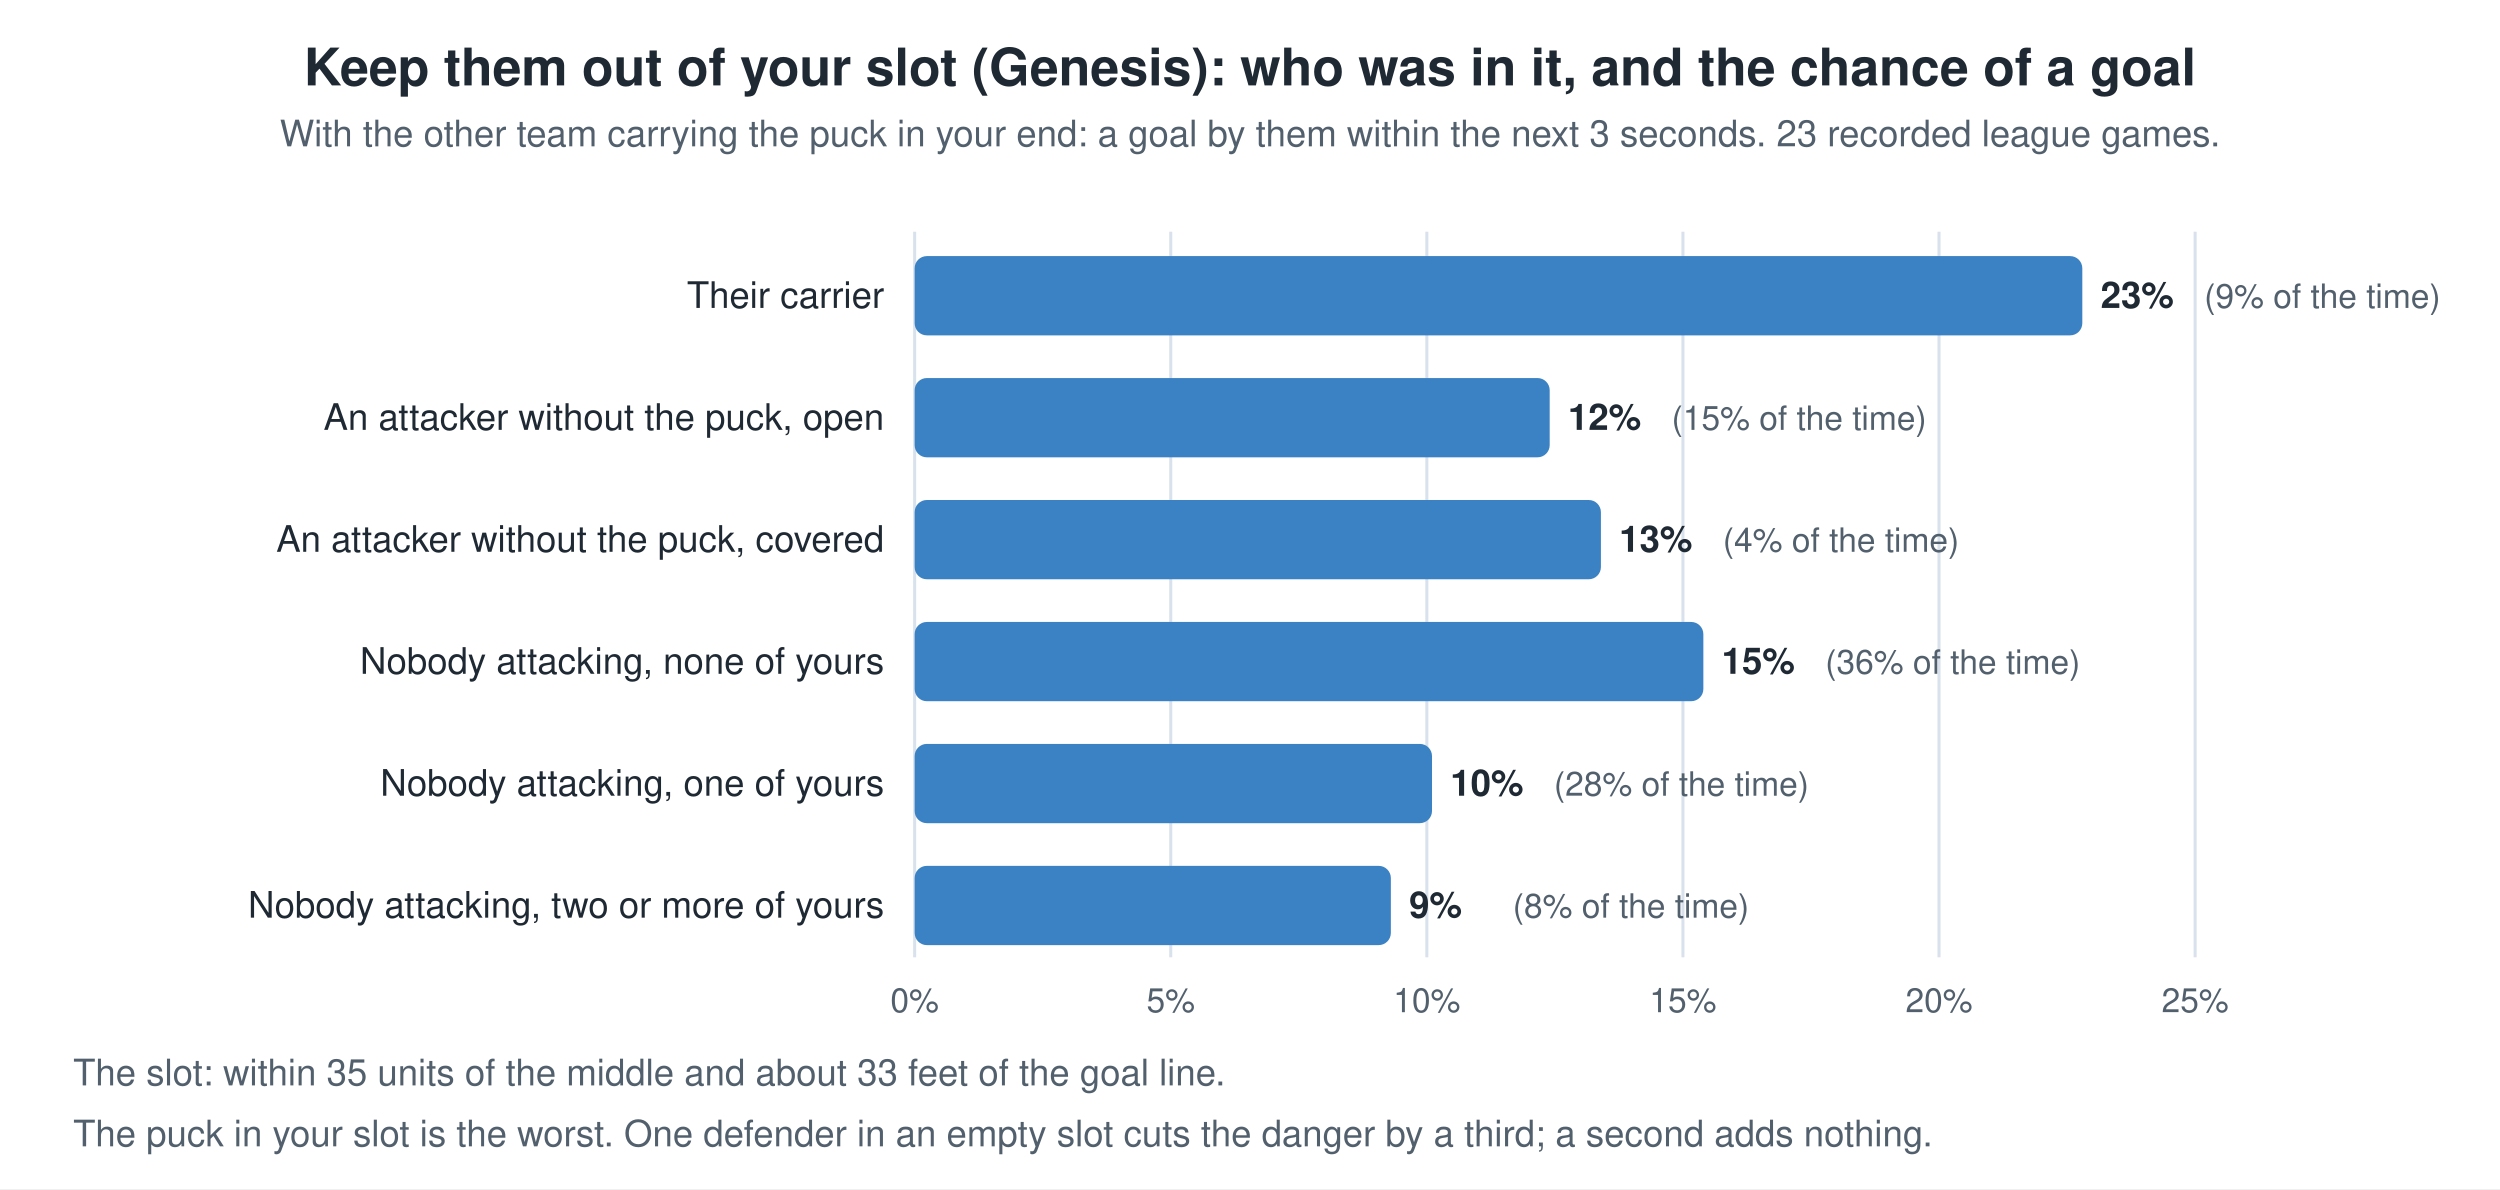
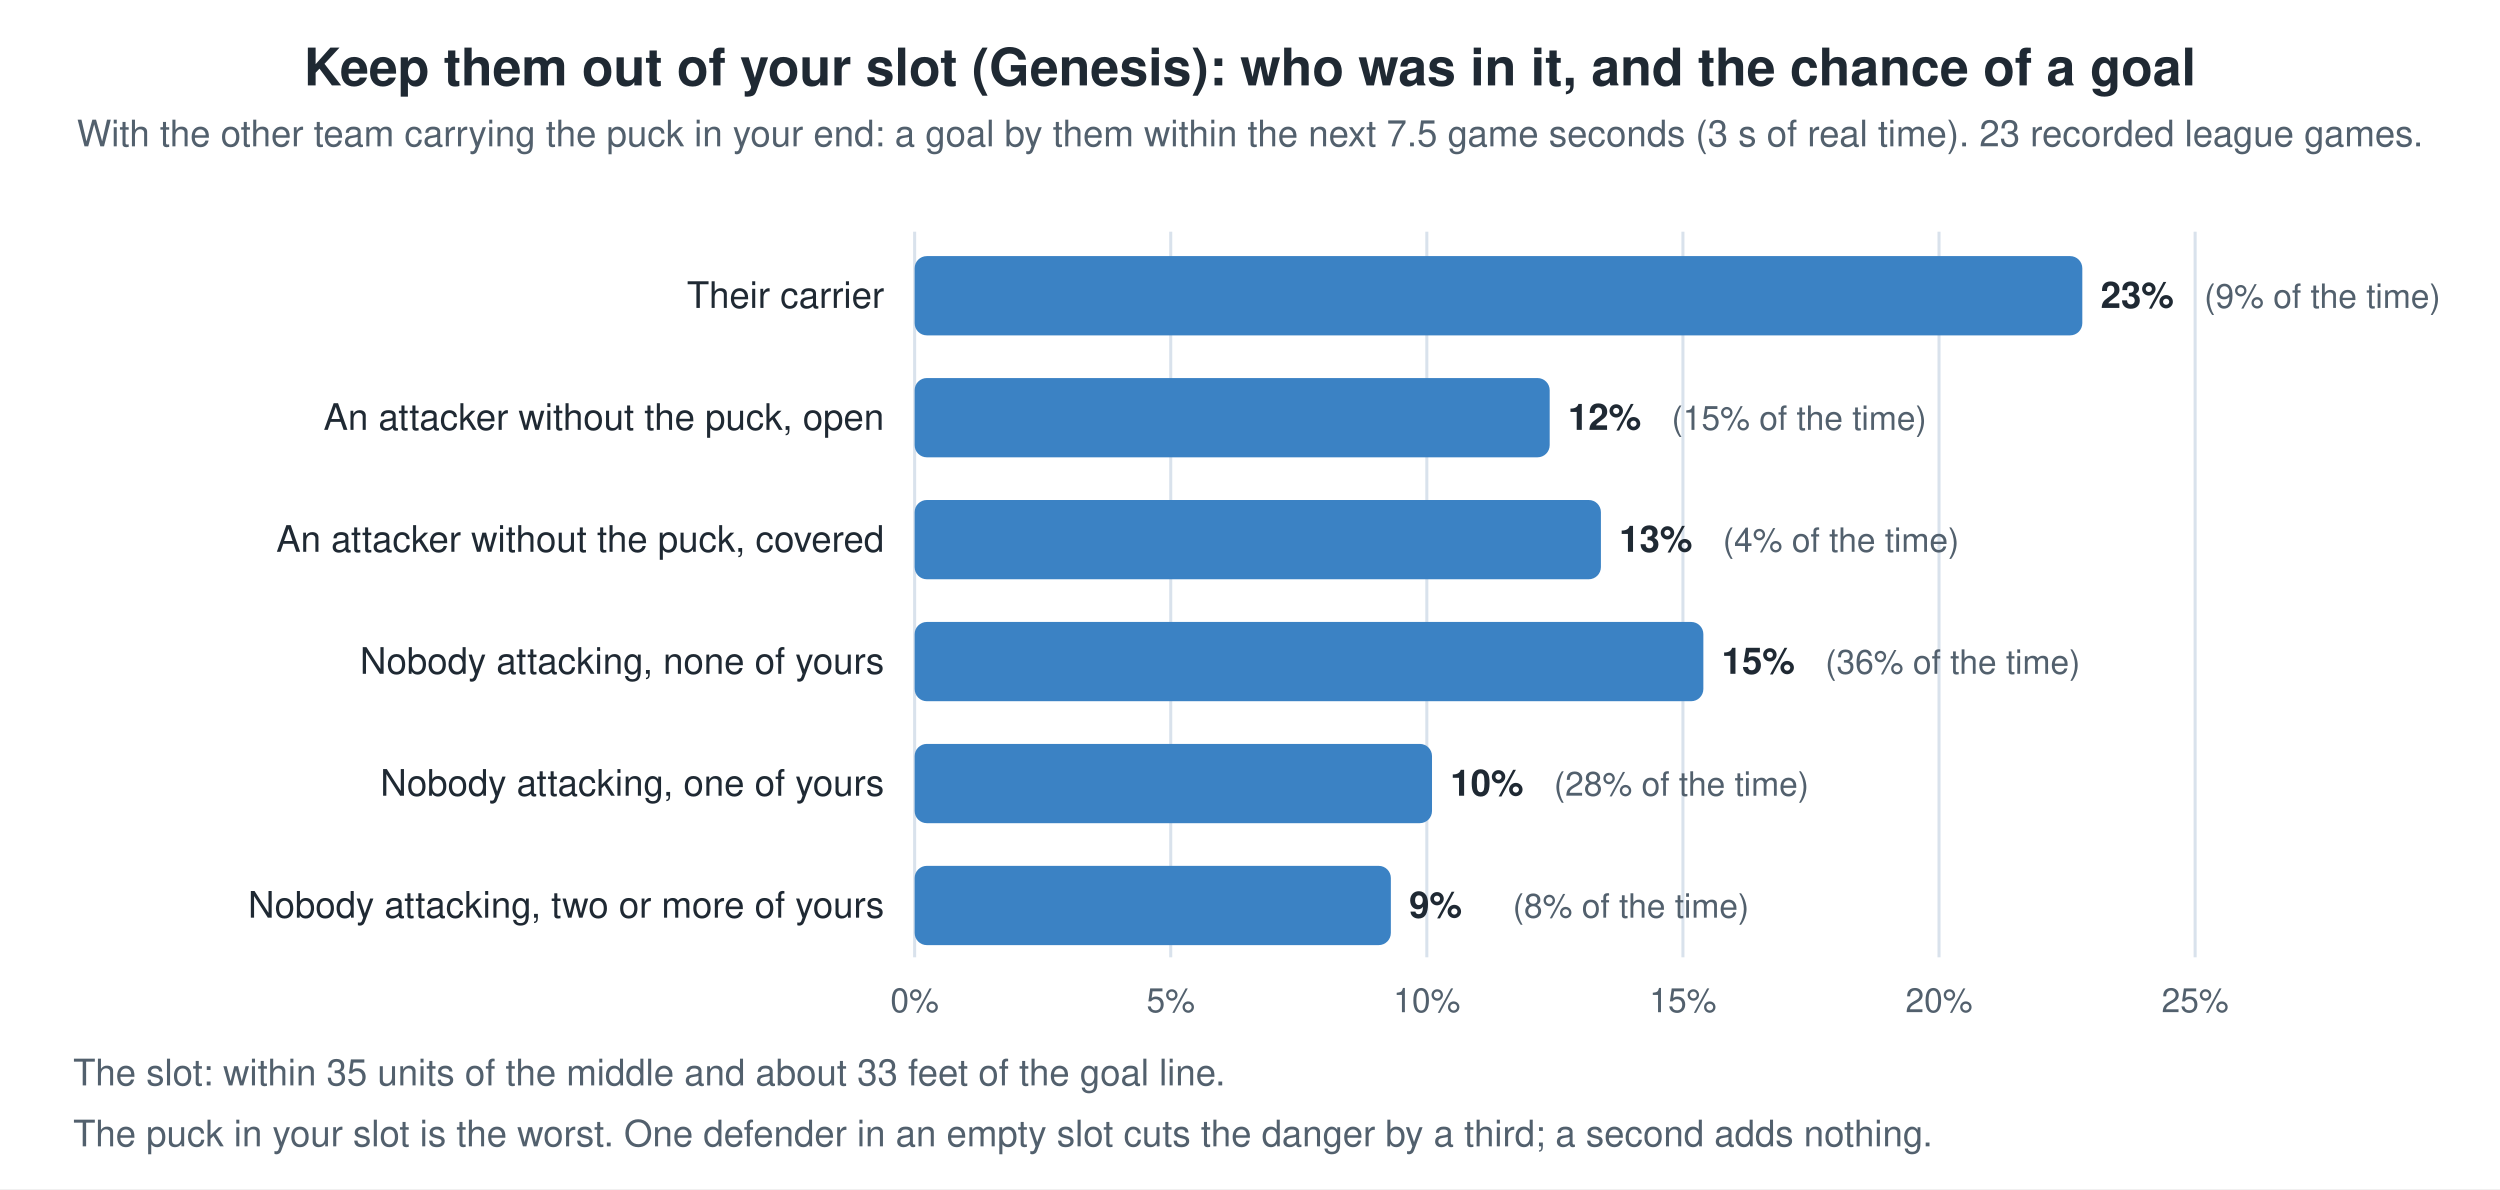
<svg xmlns="http://www.w3.org/2000/svg" width="820" height="390" viewBox="0 0 820 390" font-family="Segoe UI, Helvetica, Arial, sans-serif">
  <rect width="820" height="390" fill="#ffffff" />
  <text x="410.0" y="28.0" font-size="17" fill="#1f2933" text-anchor="middle" font-weight="bold">Keep them out of your slot (Genesis): who was in it, and the chance of a goal</text>
-   <text x="410.0" y="48.0" font-size="12" fill="#52606d" text-anchor="middle" font-weight="normal">With the other team carrying the puck in your end: a goal by them within the next 3 seconds. 23 recorded league games.</text>
+   <text x="410.0" y="48.0" font-size="12" fill="#52606d" text-anchor="middle" font-weight="normal">With the other team carrying the puck in your end: a goal by them within the next 7.5 game seconds (3 s of real time). 23 recorded league games.</text>
  <line x1="300.0" y1="76.0" x2="300.0" y2="314.0" stroke="#d9e2ec" stroke-width="1" />
  <text x="300.0" y="332.0" font-size="11" fill="#52606d" text-anchor="middle" font-weight="normal">0%</text>
  <line x1="384.0" y1="76.0" x2="384.0" y2="314.0" stroke="#d9e2ec" stroke-width="1" />
  <text x="384.0" y="332.0" font-size="11" fill="#52606d" text-anchor="middle" font-weight="normal">5%</text>
  <line x1="468.0" y1="76.0" x2="468.0" y2="314.0" stroke="#d9e2ec" stroke-width="1" />
  <text x="468.0" y="332.0" font-size="11" fill="#52606d" text-anchor="middle" font-weight="normal">10%</text>
  <line x1="552.0" y1="76.0" x2="552.0" y2="314.0" stroke="#d9e2ec" stroke-width="1" />
  <text x="552.0" y="332.0" font-size="11" fill="#52606d" text-anchor="middle" font-weight="normal">15%</text>
  <line x1="636.0" y1="76.0" x2="636.0" y2="314.0" stroke="#d9e2ec" stroke-width="1" />
  <text x="636.0" y="332.0" font-size="11" fill="#52606d" text-anchor="middle" font-weight="normal">20%</text>
  <line x1="720.0" y1="76.0" x2="720.0" y2="314.0" stroke="#d9e2ec" stroke-width="1" />
  <text x="720.0" y="332.0" font-size="11" fill="#52606d" text-anchor="middle" font-weight="normal">25%</text>
  <text x="290.0" y="101.0" font-size="12" fill="#1f2933" text-anchor="end" font-weight="normal">Their carrier</text>
  <rect x="300" y="84" width="383.0" height="26" rx="4" fill="#3b82c4" />
  <text x="689.0" y="101.0" font-size="12" fill="#1f2933" text-anchor="start" font-weight="bold">23%</text>
  <text x="723.0" y="101.0" font-size="11" fill="#52606d" text-anchor="start" font-weight="normal">(9% of the time)</text>
  <text x="290.0" y="141.0" font-size="12" fill="#1f2933" text-anchor="end" font-weight="normal">An attacker without the puck, open</text>
  <rect x="300" y="124" width="208.3" height="26" rx="4" fill="#3b82c4" />
  <text x="514.3" y="141.0" font-size="12" fill="#1f2933" text-anchor="start" font-weight="bold">12%</text>
  <text x="548.3" y="141.0" font-size="11" fill="#52606d" text-anchor="start" font-weight="normal">(15% of the time)</text>
  <text x="290.0" y="181.0" font-size="12" fill="#1f2933" text-anchor="end" font-weight="normal">An attacker without the puck, covered</text>
  <rect x="300" y="164" width="225.1" height="26" rx="4" fill="#3b82c4" />
  <text x="531.1" y="181.0" font-size="12" fill="#1f2933" text-anchor="start" font-weight="bold">13%</text>
  <text x="565.1" y="181.0" font-size="11" fill="#52606d" text-anchor="start" font-weight="normal">(4% of the time)</text>
  <text x="290.0" y="221.0" font-size="12" fill="#1f2933" text-anchor="end" font-weight="normal">Nobody attacking, none of yours</text>
  <rect x="300" y="204" width="258.7" height="26" rx="4" fill="#3b82c4" />
  <text x="564.7" y="221.0" font-size="12" fill="#1f2933" text-anchor="start" font-weight="bold">15%</text>
  <text x="598.7" y="221.0" font-size="11" fill="#52606d" text-anchor="start" font-weight="normal">(36% of the time)</text>
  <text x="290.0" y="261.0" font-size="12" fill="#1f2933" text-anchor="end" font-weight="normal">Nobody attacking, one of yours</text>
  <rect x="300" y="244" width="169.7" height="26" rx="4" fill="#3b82c4" />
  <text x="475.7" y="261.0" font-size="12" fill="#1f2933" text-anchor="start" font-weight="bold">10%</text>
  <text x="509.7" y="261.0" font-size="11" fill="#52606d" text-anchor="start" font-weight="normal">(28% of the time)</text>
  <text x="290.0" y="301.0" font-size="12" fill="#1f2933" text-anchor="end" font-weight="normal">Nobody attacking, two or more of yours</text>
  <rect x="300" y="284" width="156.2" height="26" rx="4" fill="#3b82c4" />
  <text x="462.2" y="301.0" font-size="12" fill="#1f2933" text-anchor="start" font-weight="bold">9%</text>
  <text x="496.2" y="301.0" font-size="11" fill="#52606d" text-anchor="start" font-weight="normal">(8% of the time)</text>
  <text x="24.0" y="356.0" font-size="12" fill="#52606d" text-anchor="start" font-weight="normal">The slot: within 35 units of the middle and about 33 feet of the goal line.</text>
  <text x="24.0" y="376.0" font-size="12" fill="#52606d" text-anchor="start" font-weight="normal">The puck in your slot is the worst. One defender in an empty slot cuts the danger by a third; a second adds nothing.</text>
</svg>
